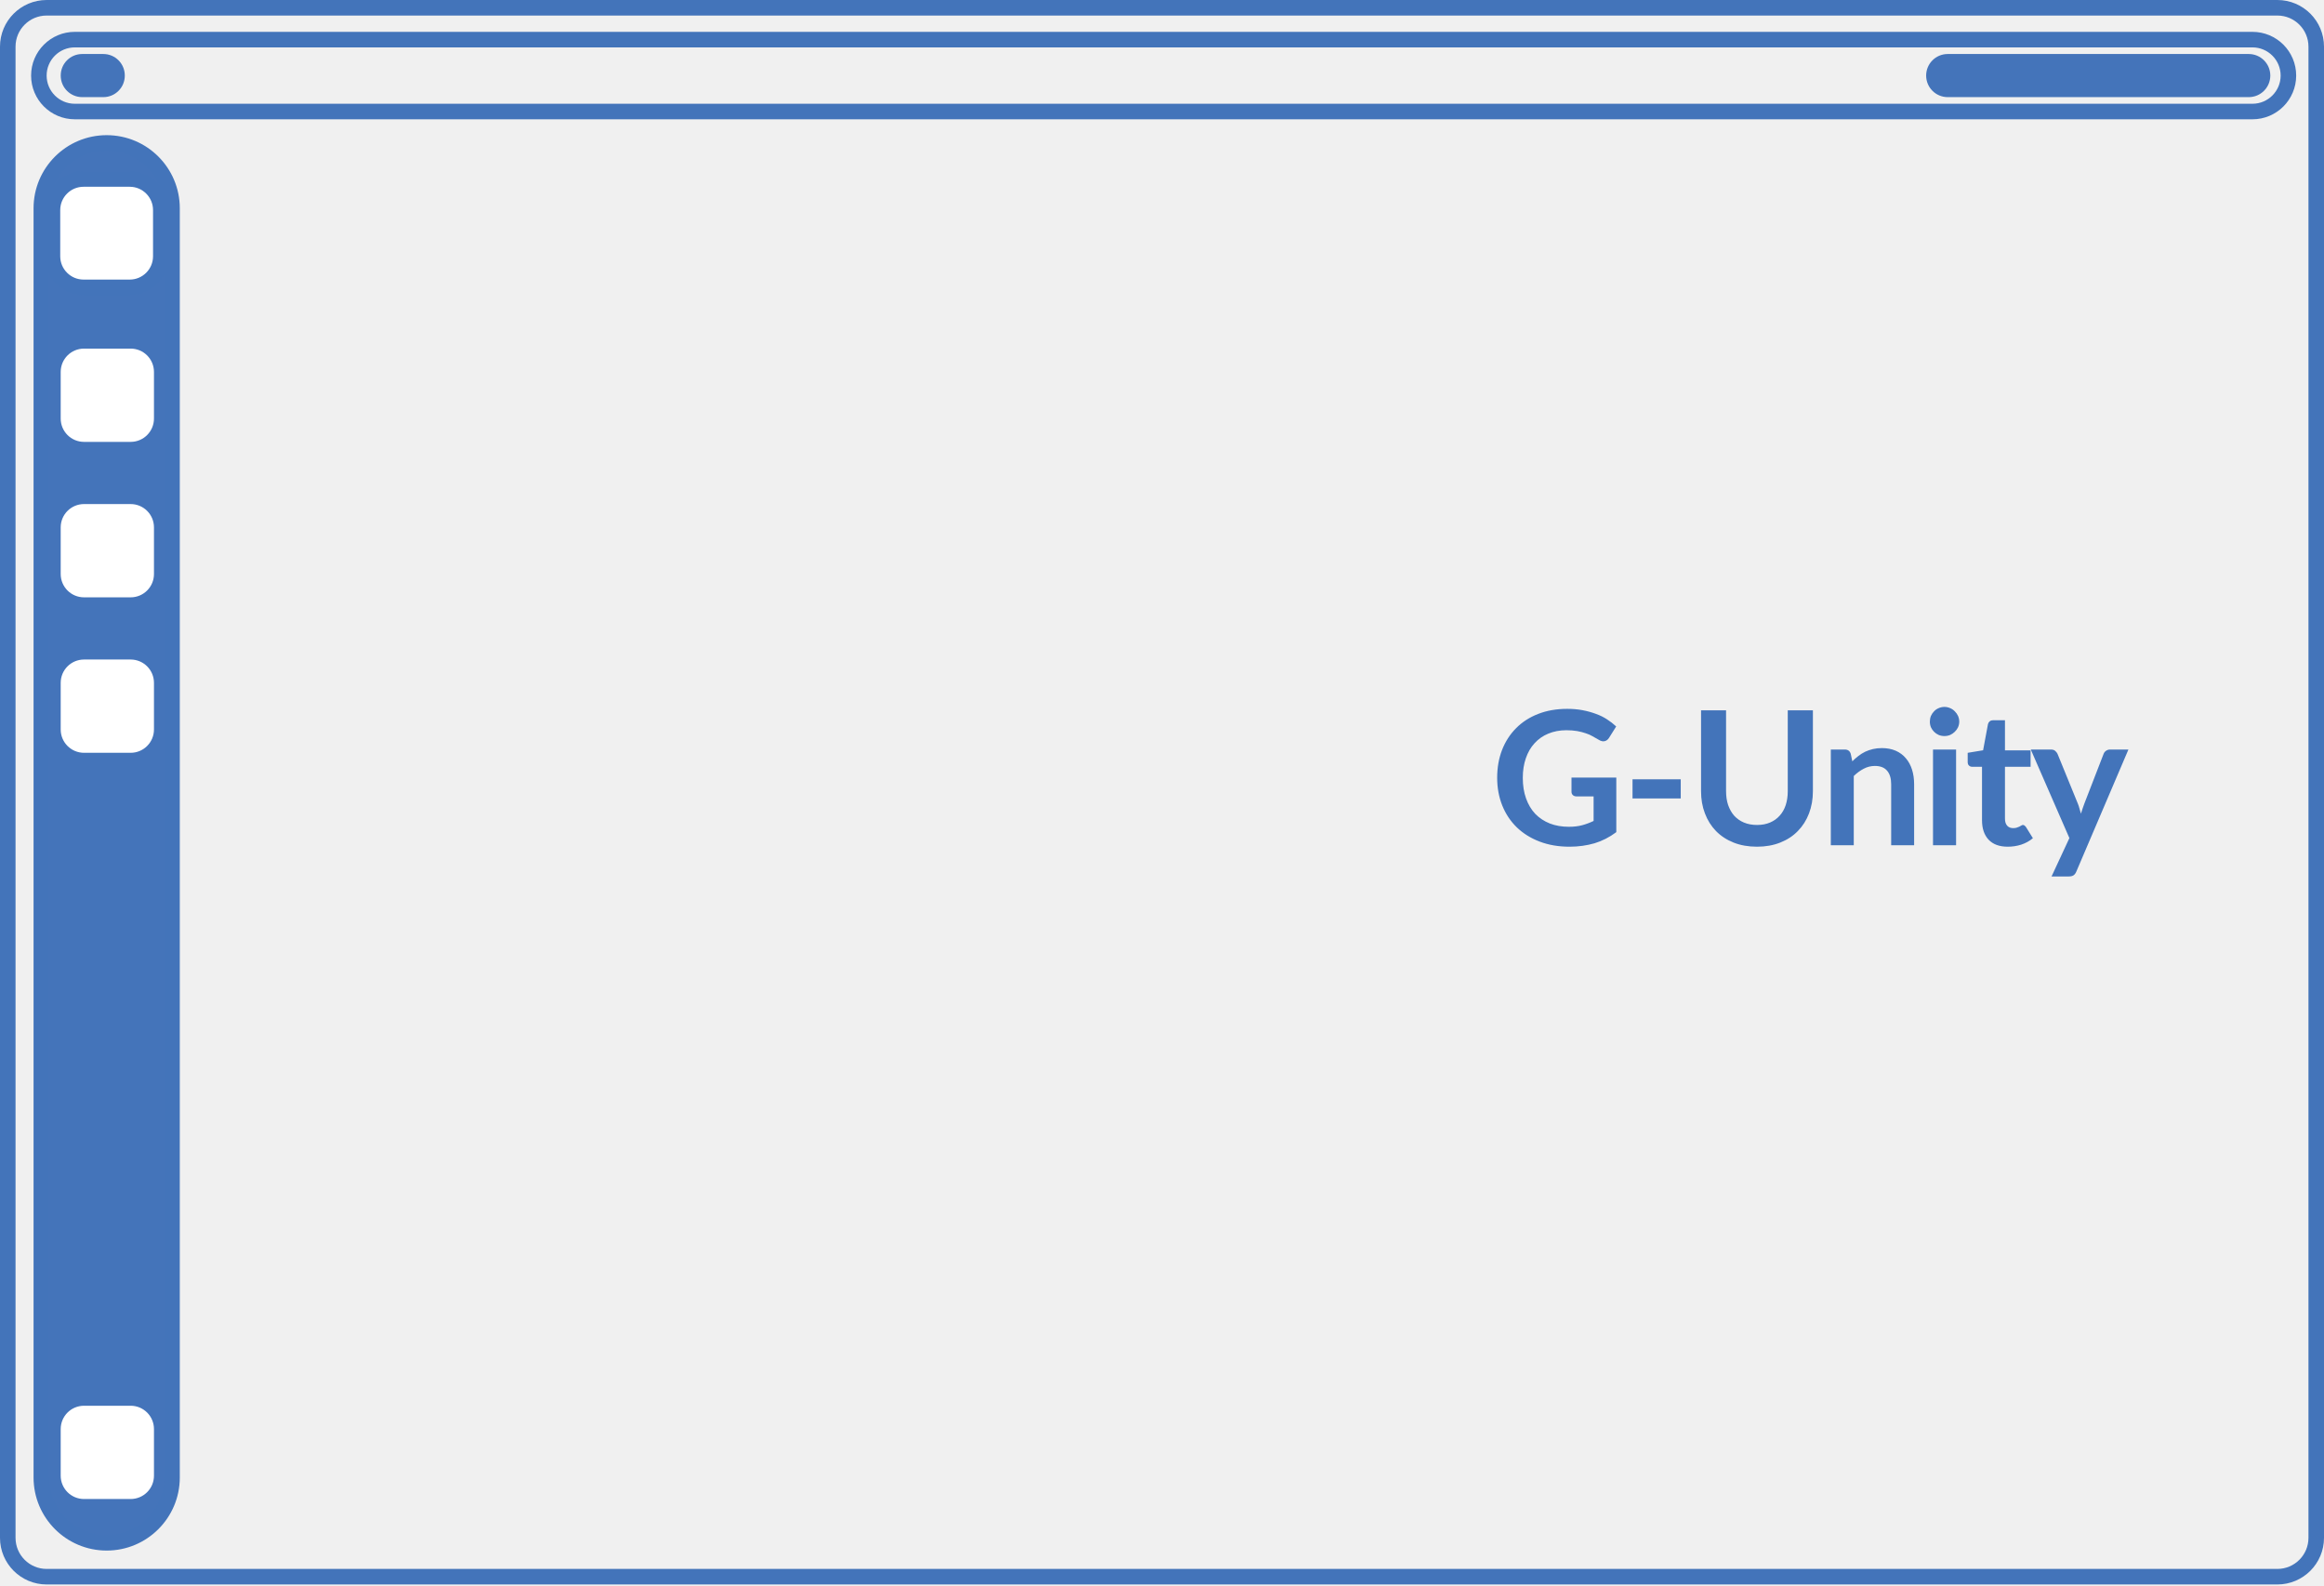
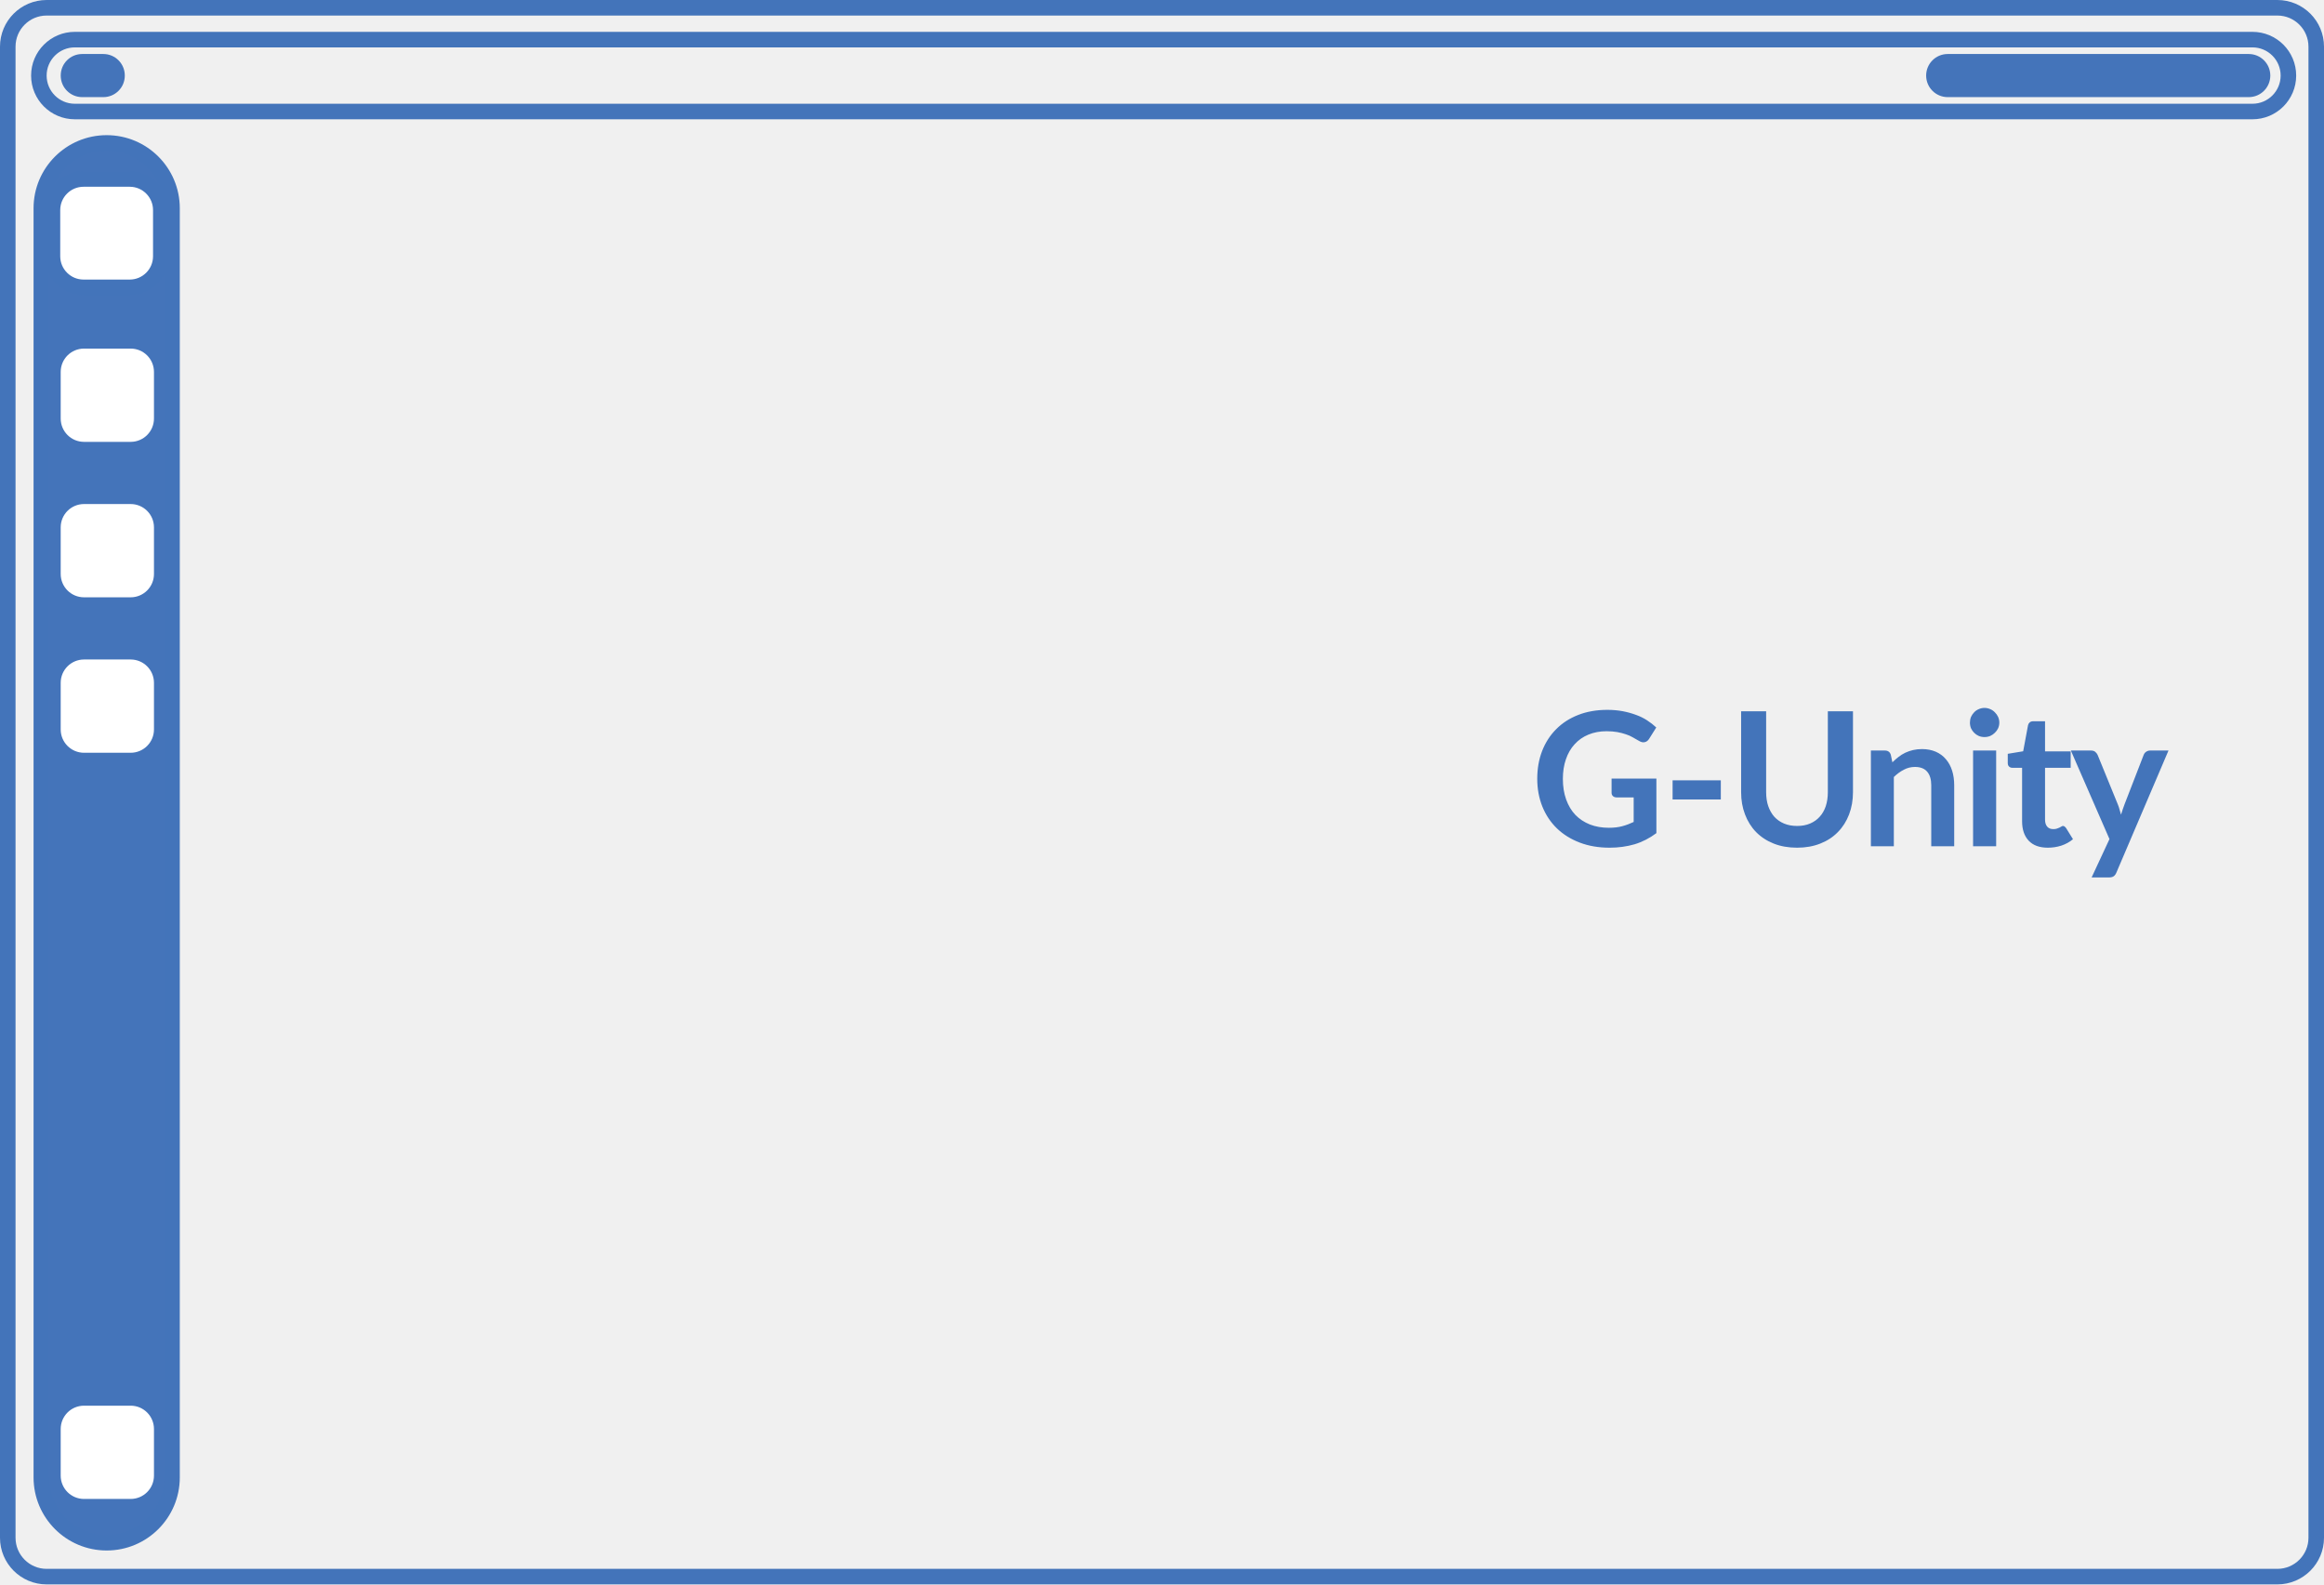
- <svg xmlns="http://www.w3.org/2000/svg" data-name="Layer 1" version="1.1" viewBox="0 0 299 203.97" id="svg21">
+ <svg xmlns="http://www.w3.org/2000/svg" id="svg21" data-name="Layer 1" version="1.1" viewBox="0 0 299 203.84" width="598" height="407.68">
  <defs id="defs1">
-     <rect x="-10.885" y="-11.379" width="48.789" height="50.496" id="rect21" />
-     <style id="style1">.cls-1{fill:none;}.cls-1,.cls-2{stroke:#4374ba;}.cls-1,.cls-2,.cls-4{stroke-miterlimit:10;stroke-width:2px;}.cls-2,.cls-8{fill:#4474ba;}.cls-3,.cls-4{fill:#fff;}.cls-4{stroke:#fff;}.cls-5{font-size:24px;fill:#4374ba;font-family:Lato-Bold, Lato;font-weight:700;letter-spacing:-0.02em;}.cls-6{letter-spacing:-0.01em;}.cls-7{letter-spacing:-0.02em;}</style>
+     <style id="style1">.cls-1,.cls-4{fill:none;stroke:#4374ba;stroke-miterlimit:10;stroke-width:2px}.cls-4{fill:#fff;stroke:#fff}</style>
+     <path id="rect21" d="M -10.885,-11.379 H 37.904 V 39.117 H -10.885 Z" />
  </defs>
-   <g transform="translate(396.54 -38.221)" id="g21">
-     <rect class="cls-1" x="-395.54" y="39.221" width="297" height="201.84" rx="5" fill="none" id="rect1" />
-     <rect class="cls-2" x="56.61" y="374.408" width="180.09" height="16.815" rx="8.407" fill="#4474ba" id="rect3" ry="8.407" transform="rotate(90)" />
-     <rect class="cls-3" x="61.248" y="375.851" width="13.94" height="13.94" rx="4" fill="#fff" id="rect4" style="stroke:#4374ba;stroke-width:2px;stroke-miterlimit:10" transform="rotate(90)" />
-     <rect class="cls-4" x="220.068" y="377.731" width="10" height="10" rx="2" id="rect6" transform="rotate(90)" />
-     <rect class="cls-4" x="124.068" y="377.731" width="10" height="10" rx="2" id="rect7" transform="rotate(90)" />
-     <rect class="cls-4" x="104.068" y="377.731" width="10" height="10" rx="2" id="rect8" transform="rotate(90)" />
-     <rect class="cls-4" x="84.068" y="377.731" width="10" height="10" rx="2" id="rect9" transform="rotate(90)" />
-     <rect class="cls-1" x="-391.54" y="43.318" width="289.421" height="9.251" rx="4.626" id="rect10" ry="4.626" />
-     <text class="cls-5" x="-204.826" y="146.961" fill="#4374ba" font-family="Lato-Bold, Lato" font-size="24px" font-weight="700" letter-spacing="-.02em" stroke-miterlimit="10" stroke-width="2px" id="text20">G-Unity</text>
-     <text xml:space="preserve" transform="translate(-396.54,38.221)" id="text21" style="font-size:18.667px;line-height:1.25;font-family:sans-serif;white-space:pre;shape-inside:url(#rect21);display:inline" />
-     <rect class="cls-1" x="-148.727" y="45.169" width="44.279" height="5.548" rx="2.774" id="rect23" ry="2.774" style="fill:#4474ba;fill-opacity:1;stroke:none" />
-     <rect class="cls-1" x="-388.727" y="45.169" width="8.243" height="5.548" rx="2.76" id="rect24" ry="2.76" style="fill:#4474ba;fill-opacity:1;stroke:none" />
+   <g id="g21" transform="translate(396.54,-38.221)">
+     <rect id="rect1" width="297" height="201.84" x="-395.54" y="39.221" fill="none" class="cls-1" rx="5" />
+     <rect id="rect3" width="180.09" height="16.815" x="56.61" y="374.408" rx="8.407" ry="8.407" style="fill:#4474ba;stroke:#4374ba;stroke-width:2px;stroke-miterlimit:10" transform="rotate(90)" />
+     <rect id="rect4" width="13.94" height="13.94" x="61.248" y="375.851" rx="4" style="fill:#ffffff;stroke:#4374ba;stroke-width:2px;stroke-miterlimit:10" transform="rotate(90)" />
+     <rect id="rect6" width="10" height="10" x="220.068" y="377.731" class="cls-4" rx="2" transform="rotate(90)" />
+     <rect id="rect7" width="10" height="10" x="124.068" y="377.731" class="cls-4" rx="2" transform="rotate(90)" />
+     <rect id="rect8" width="10" height="10" x="104.068" y="377.731" class="cls-4" rx="2" transform="rotate(90)" />
+     <rect id="rect9" width="10" height="10" x="84.068" y="377.731" class="cls-4" rx="2" transform="rotate(90)" />
+     <rect id="rect10" width="289.421" height="9.251" x="-391.54" y="43.318" class="cls-1" rx="4.626" ry="4.626" />
+     <text id="text20" x="-199.668" y="147.094" stroke-miterlimit="10" stroke-width="2" style="font-weight:700;font-size:24px;font-family:Lato-Bold, Lato;letter-spacing:-0.02em;fill:#4374ba">G-Unity</text>
+     <rect id="rect23" width="44.279" height="5.548" x="-148.727" y="45.169" class="cls-1" rx="2.774" ry="2.774" style="fill:#4474ba;fill-opacity:1;stroke:none" />
+     <rect id="rect24" width="8.243" height="5.548" x="-388.727" y="45.169" class="cls-1" rx="2.76" ry="2.76" style="fill:#4474ba;fill-opacity:1;stroke:none" />
  </g>
</svg>
